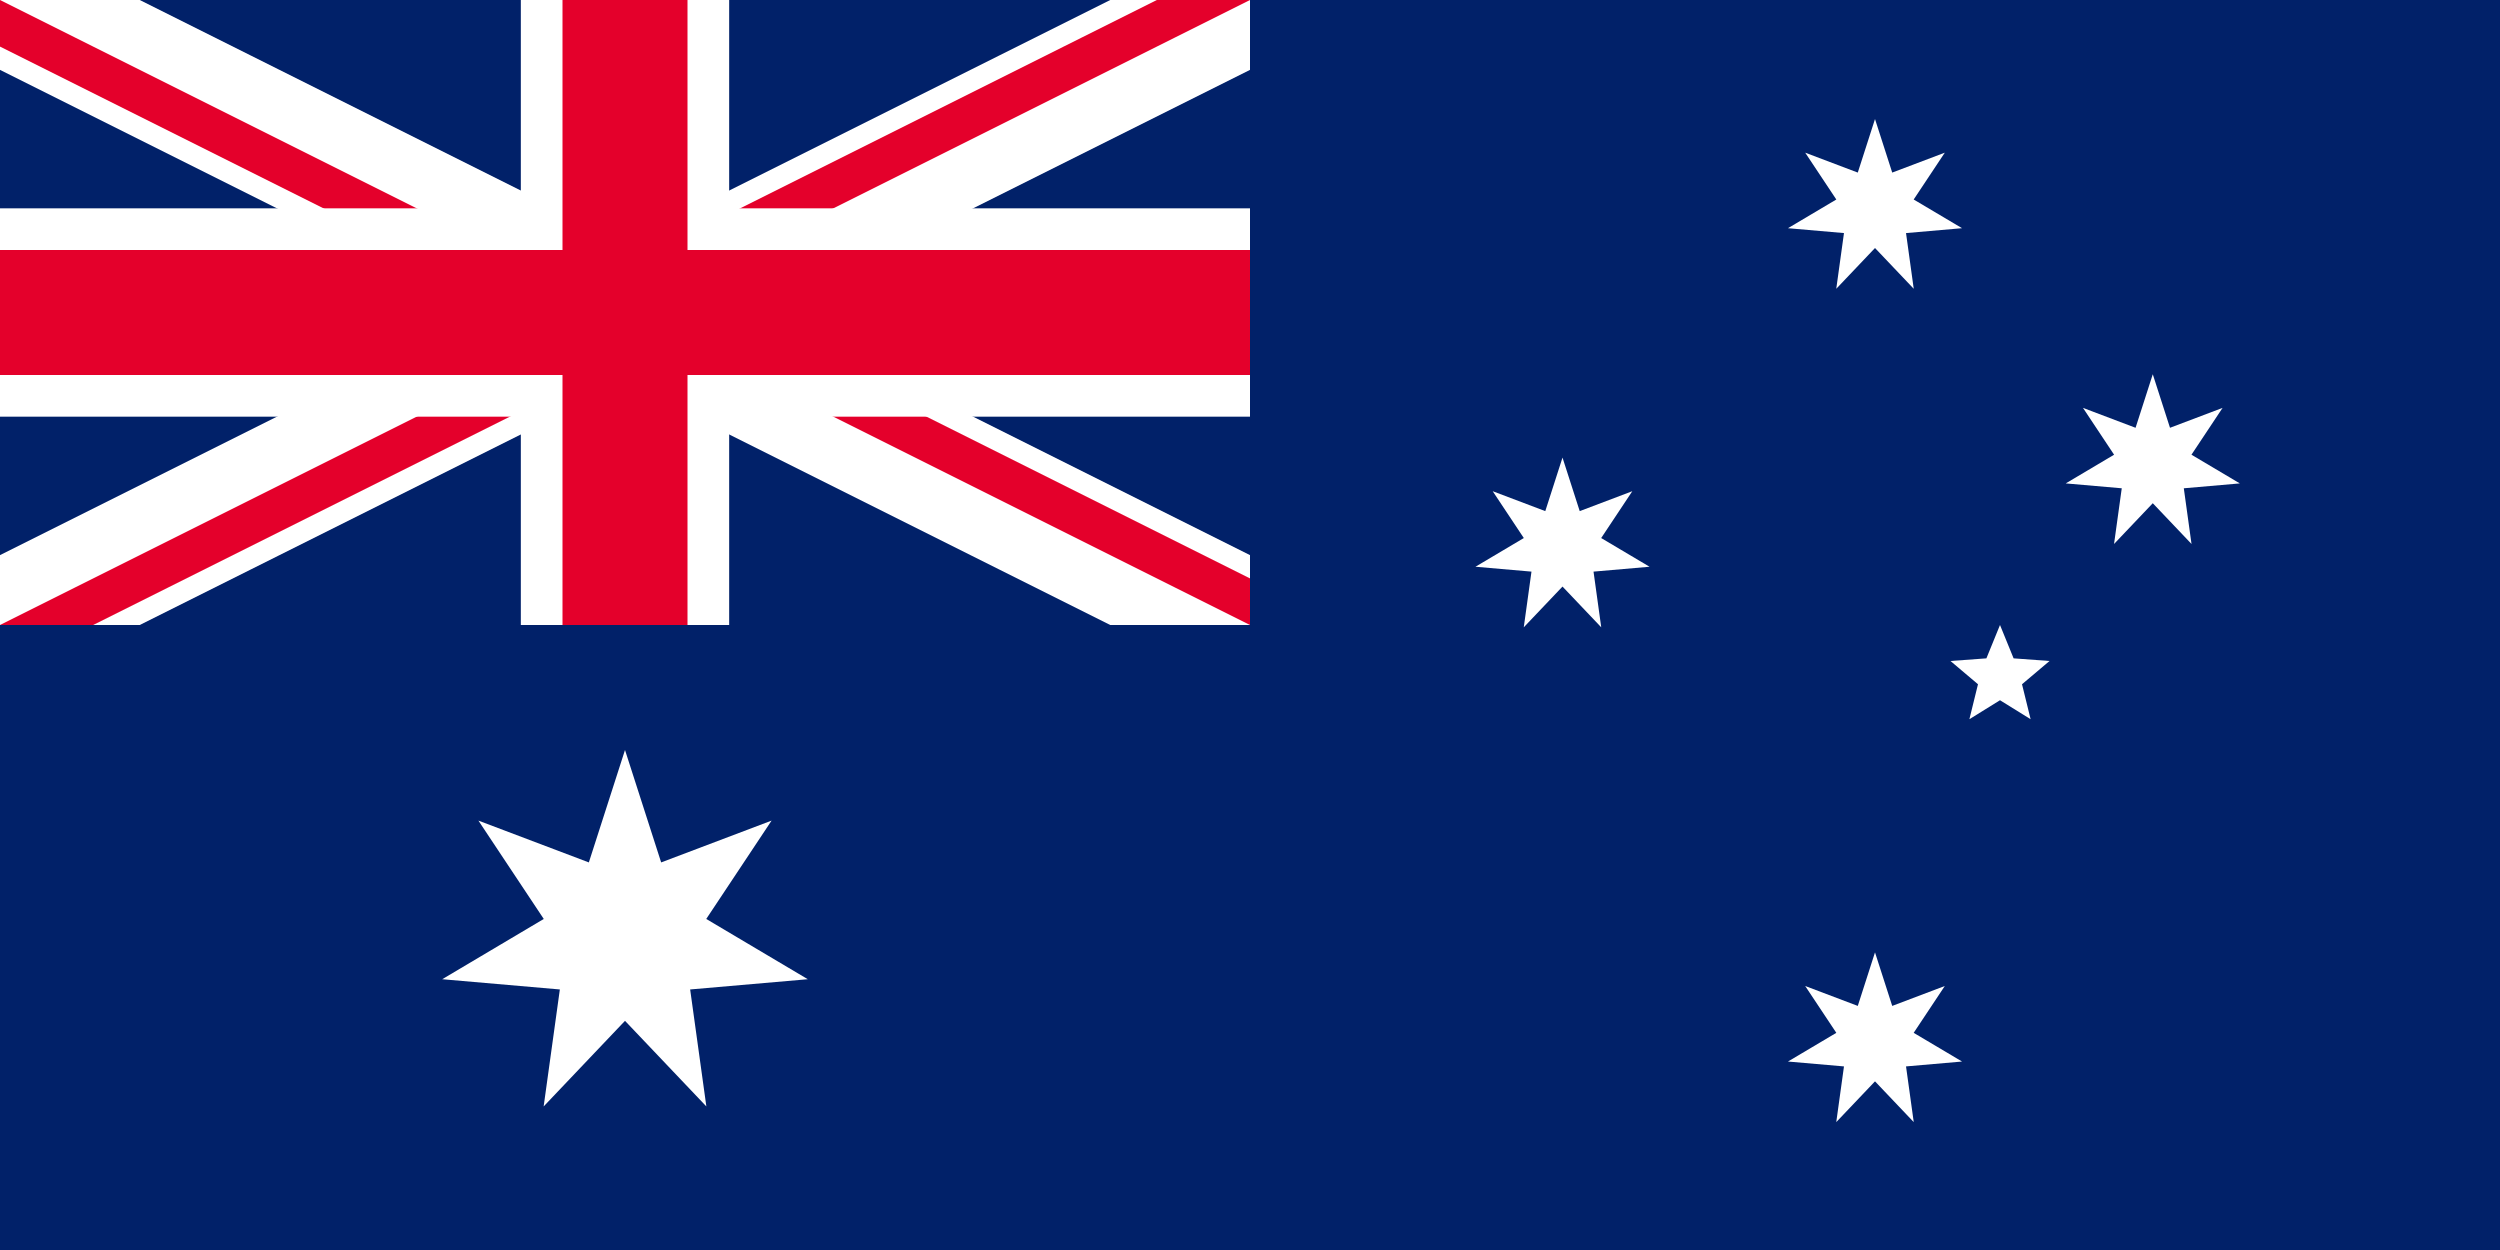
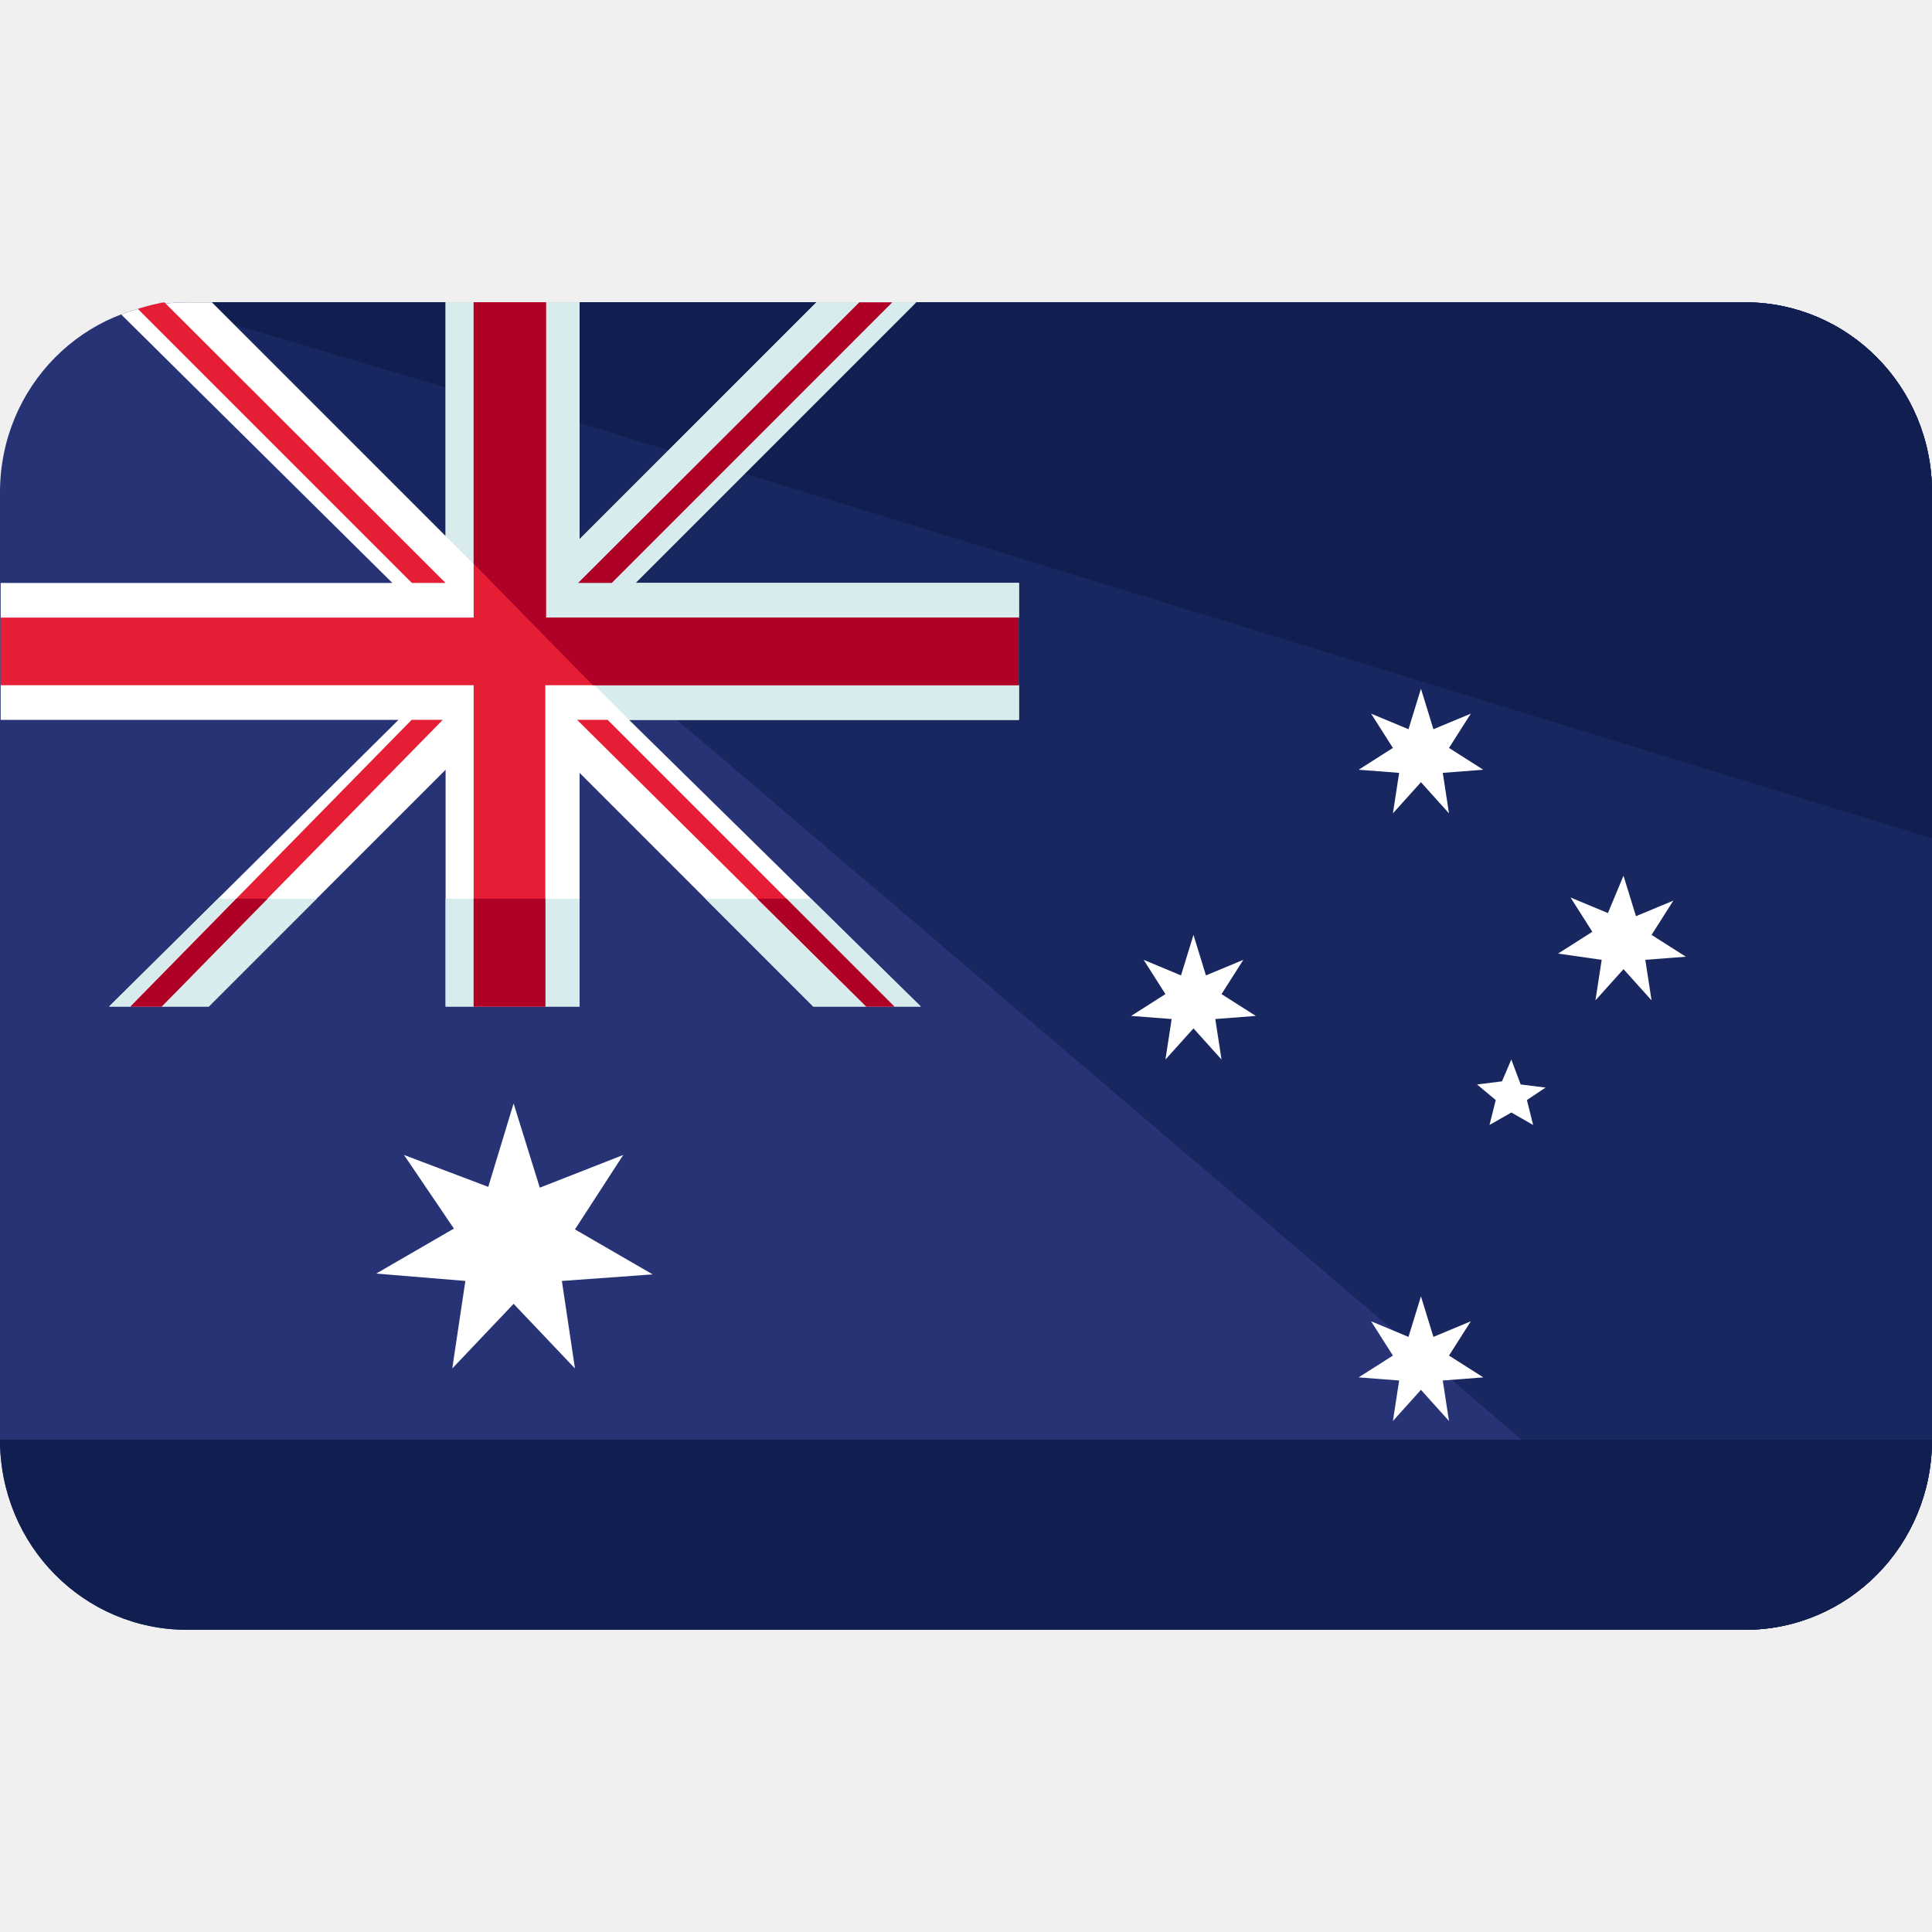
- <svg xmlns="http://www.w3.org/2000/svg" xmlns:xlink="http://www.w3.org/1999/xlink" width="1280" height="640" viewBox="0 0 10080 5040">
-   <defs>
-     <clipPath id="b">
-       <path d="M0 0v1.5h7V3H6zm6 0H3v3.5H0V3z" />
-     </clipPath>
-     <path id="a" d="M0-360l69.421 215.845 212.038-80.301L155.99-35.603l194.985 115.71-225.881 19.651 31.105 224.59L0 160l-156.198 164.349 31.105-224.59-225.881-19.651 194.986-115.711-125.471-188.853 212.038 80.301z" />
-     <path id="d" d="M0-210L54.86-75.508l144.862 10.614L88.765 28.842l34.67 141.052L0 93.334l-123.435 76.56 34.67-141.052-110.957-93.736L-54.86-75.508z" />
-     <use id="c" xlink:href="#a" transform="scale(2.1)" />
-   </defs>
-   <path fill="#012169" d="M0 0h10080v5040H0z" />
-   <path d="M0 0l5040 2520m0-2520L0 2520" stroke="#fff" stroke-width="504" />
-   <path d="M0 0l6 3m0-3L0 3" stroke="#e4002b" stroke-width=".4" clip-path="url(#b)" transform="scale(840)" />
-   <path d="M2520 0v2940M0 1260h5880" stroke="#fff" stroke-width="840" />
-   <path d="M2520 0v2940M0 1260h5880" stroke="#e4002b" stroke-width="504" />
-   <path d="M0 2520h5040V0h1680v3360H0z" fill="#012169" />
-   <g fill="#fff">
-     <use xlink:href="#c" x="2520" y="3780" />
-     <use xlink:href="#a" x="7560" y="4200" />
-     <use xlink:href="#a" x="6300" y="2205" />
-     <use xlink:href="#a" x="7560" y="840" />
-     <use xlink:href="#a" x="8680" y="1869" />
-     <use xlink:href="#d" x="8064" y="2730" />
+ <svg xmlns="http://www.w3.org/2000/svg" version="1.1" id="Capa_1" x="0px" y="0px" viewBox="0 0 496 496" style="enable-background:new 0 0 496 496;" xml:space="preserve">
+   <path style="fill:#273375;" d="M496,369.614c0,27.2-21.6,48.8-48,48.8H48c-26.4,0-48-21.6-48-48.8v-243.2c0-27.2,21.6-48.8,48-48.8  h400c26.4,0,48,21.6,48,48.8V369.614z" />
+   <path id="SVGCleanerId_0" style="fill:#192760;" d="M48,77.614h400c26.4,0,48,21.6,48,48.8v243.2c0,27.2-21.6,48.8-48,48.8  L48,77.614z" />
+   <g>
+     <path id="SVGCleanerId_0_1_" style="fill:#192760;" d="M48,77.614h400c26.4,0,48,21.6,48,48.8v243.2c0,27.2-21.6,48.8-48,48.8   L48,77.614z" />
  </g>
+   <g>
+     <path style="fill:#101F4F;" d="M496,369.614c0,27.2-21.6,48.8-48,48.8H48c-26.4,0-48-21.6-48-48.8H496z" />
+     <path style="fill:#101F4F;" d="M48,77.614h400c26.4,0,48,21.6,48,48.8v88.8L48,77.614z" />
+   </g>
+   <g>
+     <path style="fill:#FFFFFF;" d="M131.86,283.284l6.72,21.63l21.42-8.4l-12.39,19.11l19.95,11.55l-23.31,1.68l3.36,22.47   l-15.75-16.59l-15.75,16.59l3.36-22.47l-22.89-1.89l19.95-11.55l-12.81-18.9l21.63,8.19L131.86,283.284z" />
+     <path style="fill:#FFFFFF;" d="M364.8,332.814l3.2,10.4l9.6-4l-5.6,8.8l8.8,5.6l-10.4,0.8l1.6,10.4l-7.2-8l-7.2,8l1.6-10.4   l-10.4-0.8l8.8-5.6l-5.6-8.8l9.6,4L364.8,332.814z" />
+     <path style="fill:#FFFFFF;" d="M306.4,240.014l3.2,10.4l9.6-4l-5.6,8.8l8.8,5.6l-10.4,0.8l1.6,10.4l-7.2-8l-7.2,8l1.6-10.4   l-10.4-0.8l8.8-5.6l-5.6-8.8l9.6,4L306.4,240.014z" />
+     <path style="fill:#FFFFFF;" d="M364.8,176.814l3.2,10.4l9.6-4l-5.6,8.8l8.8,5.6l-10.4,0.8l1.6,10.4l-7.2-8l-7.2,8l1.6-10.4   l-10.4-0.8l8.8-5.6l-5.6-8.8l9.6,4L364.8,176.814z" />
+     <path style="fill:#FFFFFF;" d="M416.8,224.814l3.2,10.4l9.6-4l-5.6,8.8l8.8,5.6l-10.4,0.8l1.6,10.4l-7.2-8l-7.2,8l1.6-10.4   l-11.2-1.6l8.8-5.6l-5.6-8.8l9.6,4L416.8,224.814z" />
+     <path style="fill:#FFFFFF;" d="M388,272.014l2.4,6.4l6.4,0.8l-4.8,3.2l1.6,6.4l-5.6-3.2l-5.6,3.2l1.6-6.4l-4.8-4l6.4-0.8   L388,272.014z" />
+   </g>
+   <polygon style="fill:#101F4F;" points="171.628,115.586 209.6,77.614 148.8,77.614 148.8,108.574 " />
+   <polygon style="fill:#192760;" points="114.4,137.614 114.4,77.614 54.4,77.614 " />
+   <polygon style="fill:#101F4F;" points="114.4,77.614 54.4,77.614 60.144,83.358 114.4,99.469 " />
+   <path style="fill:#FFFFFF;" d="M261.6,158.556v-8.892h-98.45l72.05-72.05h-25.6l-60.8,60.8v-60.8h-34.4v60l-60-60H48  c-5.6,0-11.3,1-16.9,3.1l69.635,68.95H0.167v1.55v6.3v1.042v17.358v8.892v0.008H102.3l-74.3,73.6h25.6l60.8-60.8v60.8h34.4v-60  l60,60h27.6l-74.9-73.6h100v-0.008h0.1v-8.892h-0.1v-17.358L261.6,158.556L261.6,158.556z" />
+   <polygon style="fill:#D9ECED;" points="261.6,158.556 261.6,149.664 163.15,149.664 235.2,77.614 209.6,77.614 148.8,138.414   148.8,77.614 114.4,77.614 114.4,137.614 161.5,184.814 261.5,184.814 261.5,184.806 261.6,184.806 261.6,175.914 261.5,175.914   261.5,158.556 " />
+   <path style="fill:#FFFFFF;" d="M39.2,78.414c0.5-0.1,1.1-0.7,1.6-0.8C40.3,77.714,39.8,78.314,39.2,78.414z" />
+   <g>
+     <polygon style="fill:#D9ECED;" points="181.1,230.714 208.8,258.414 222.4,258.414 194.4,230.714  " />
+     <polygon style="fill:#D9ECED;" points="68.7,230.714 41.5,258.414 53.6,258.414 81.3,230.714  " />
+     <polygon style="fill:#D9ECED;" points="229.6,258.414 236.4,258.414 208.2,230.714 201.9,230.714  " />
+     <rect x="140" y="230.714" style="fill:#D9ECED;" width="8.8" height="27.7" />
+     <rect x="114.4" y="230.714" style="fill:#D9ECED;" width="7.2" height="27.7" />
+     <polygon style="fill:#D9ECED;" points="56,230.714 28,258.414 33.5,258.414 60.7,230.714  " />
+   </g>
+   <g>
+     <path style="fill:#E51D35;" d="M40.9,77.614c0.4,0,0.8,0.1,1.3,0C41.8,77.714,41.3,77.514,40.9,77.614z" />
+     <polygon style="fill:#E51D35;" points="140.167,158.556 140.167,158.414 140.167,149.664 140.167,77.614 121.6,77.614    121.6,149.664 121.6,158.314 121.6,158.556 0.167,158.556 0.167,175.914 114.4,175.914 121.6,175.914 121.6,176.714 121.6,184.806    121.6,258.414 140,258.414 140,184.806 140,176.714 140,175.914 261.5,175.914 261.5,158.556  " />
+     <path style="fill:#E51D35;" d="M105.75,149.664h8.65l-72.2-72.05c-2.4,0.4-4.4,0.9-6.8,1.7L105.75,149.664z" />
+     <polygon style="fill:#E51D35;" points="148.161,184.806 222.4,258.414 229.6,258.414 155.992,184.806  " />
+     <polygon style="fill:#E51D35;" points="33.5,258.414 41.5,258.414 113.667,184.806 105.681,184.806  " />
+   </g>
+   <g>
+     <path style="fill:#AF0026;" d="M229.083,77.614c0,0-7.318,0.009-8.476,0l-72.2,72.05h8.65L229.083,77.614z" />
+     <polygon style="fill:#AF0026;" points="140.167,158.556 140.167,156.181 140.167,88.989 140.167,86.614 140.167,79.989    140.167,77.614 121.6,77.614 121.6,79.989 121.6,86.614 121.6,88.989 121.6,140.314 121.6,142.689 121.6,144.719 140.167,163.657    152.183,175.914 261.5,175.914 261.5,158.556  " />
+     <polygon style="fill:#AF0026;" points="60.7,230.714 33.5,258.414 41.5,258.414 68.7,230.714  " />
+     <rect x="121.6" y="230.714" style="fill:#AF0026;" width="18.4" height="27.7" />
+     <polygon style="fill:#AF0026;" points="194.4,230.714 222.4,258.414 229.6,258.414 201.9,230.714  " />
+   </g>
+   <g>
+ </g>
+   <g>
+ </g>
+   <g>
+ </g>
+   <g>
+ </g>
+   <g>
+ </g>
+   <g>
+ </g>
+   <g>
+ </g>
+   <g>
+ </g>
+   <g>
+ </g>
+   <g>
+ </g>
+   <g>
+ </g>
+   <g>
+ </g>
+   <g>
+ </g>
+   <g>
+ </g>
+   <g>
+ </g>
</svg>
